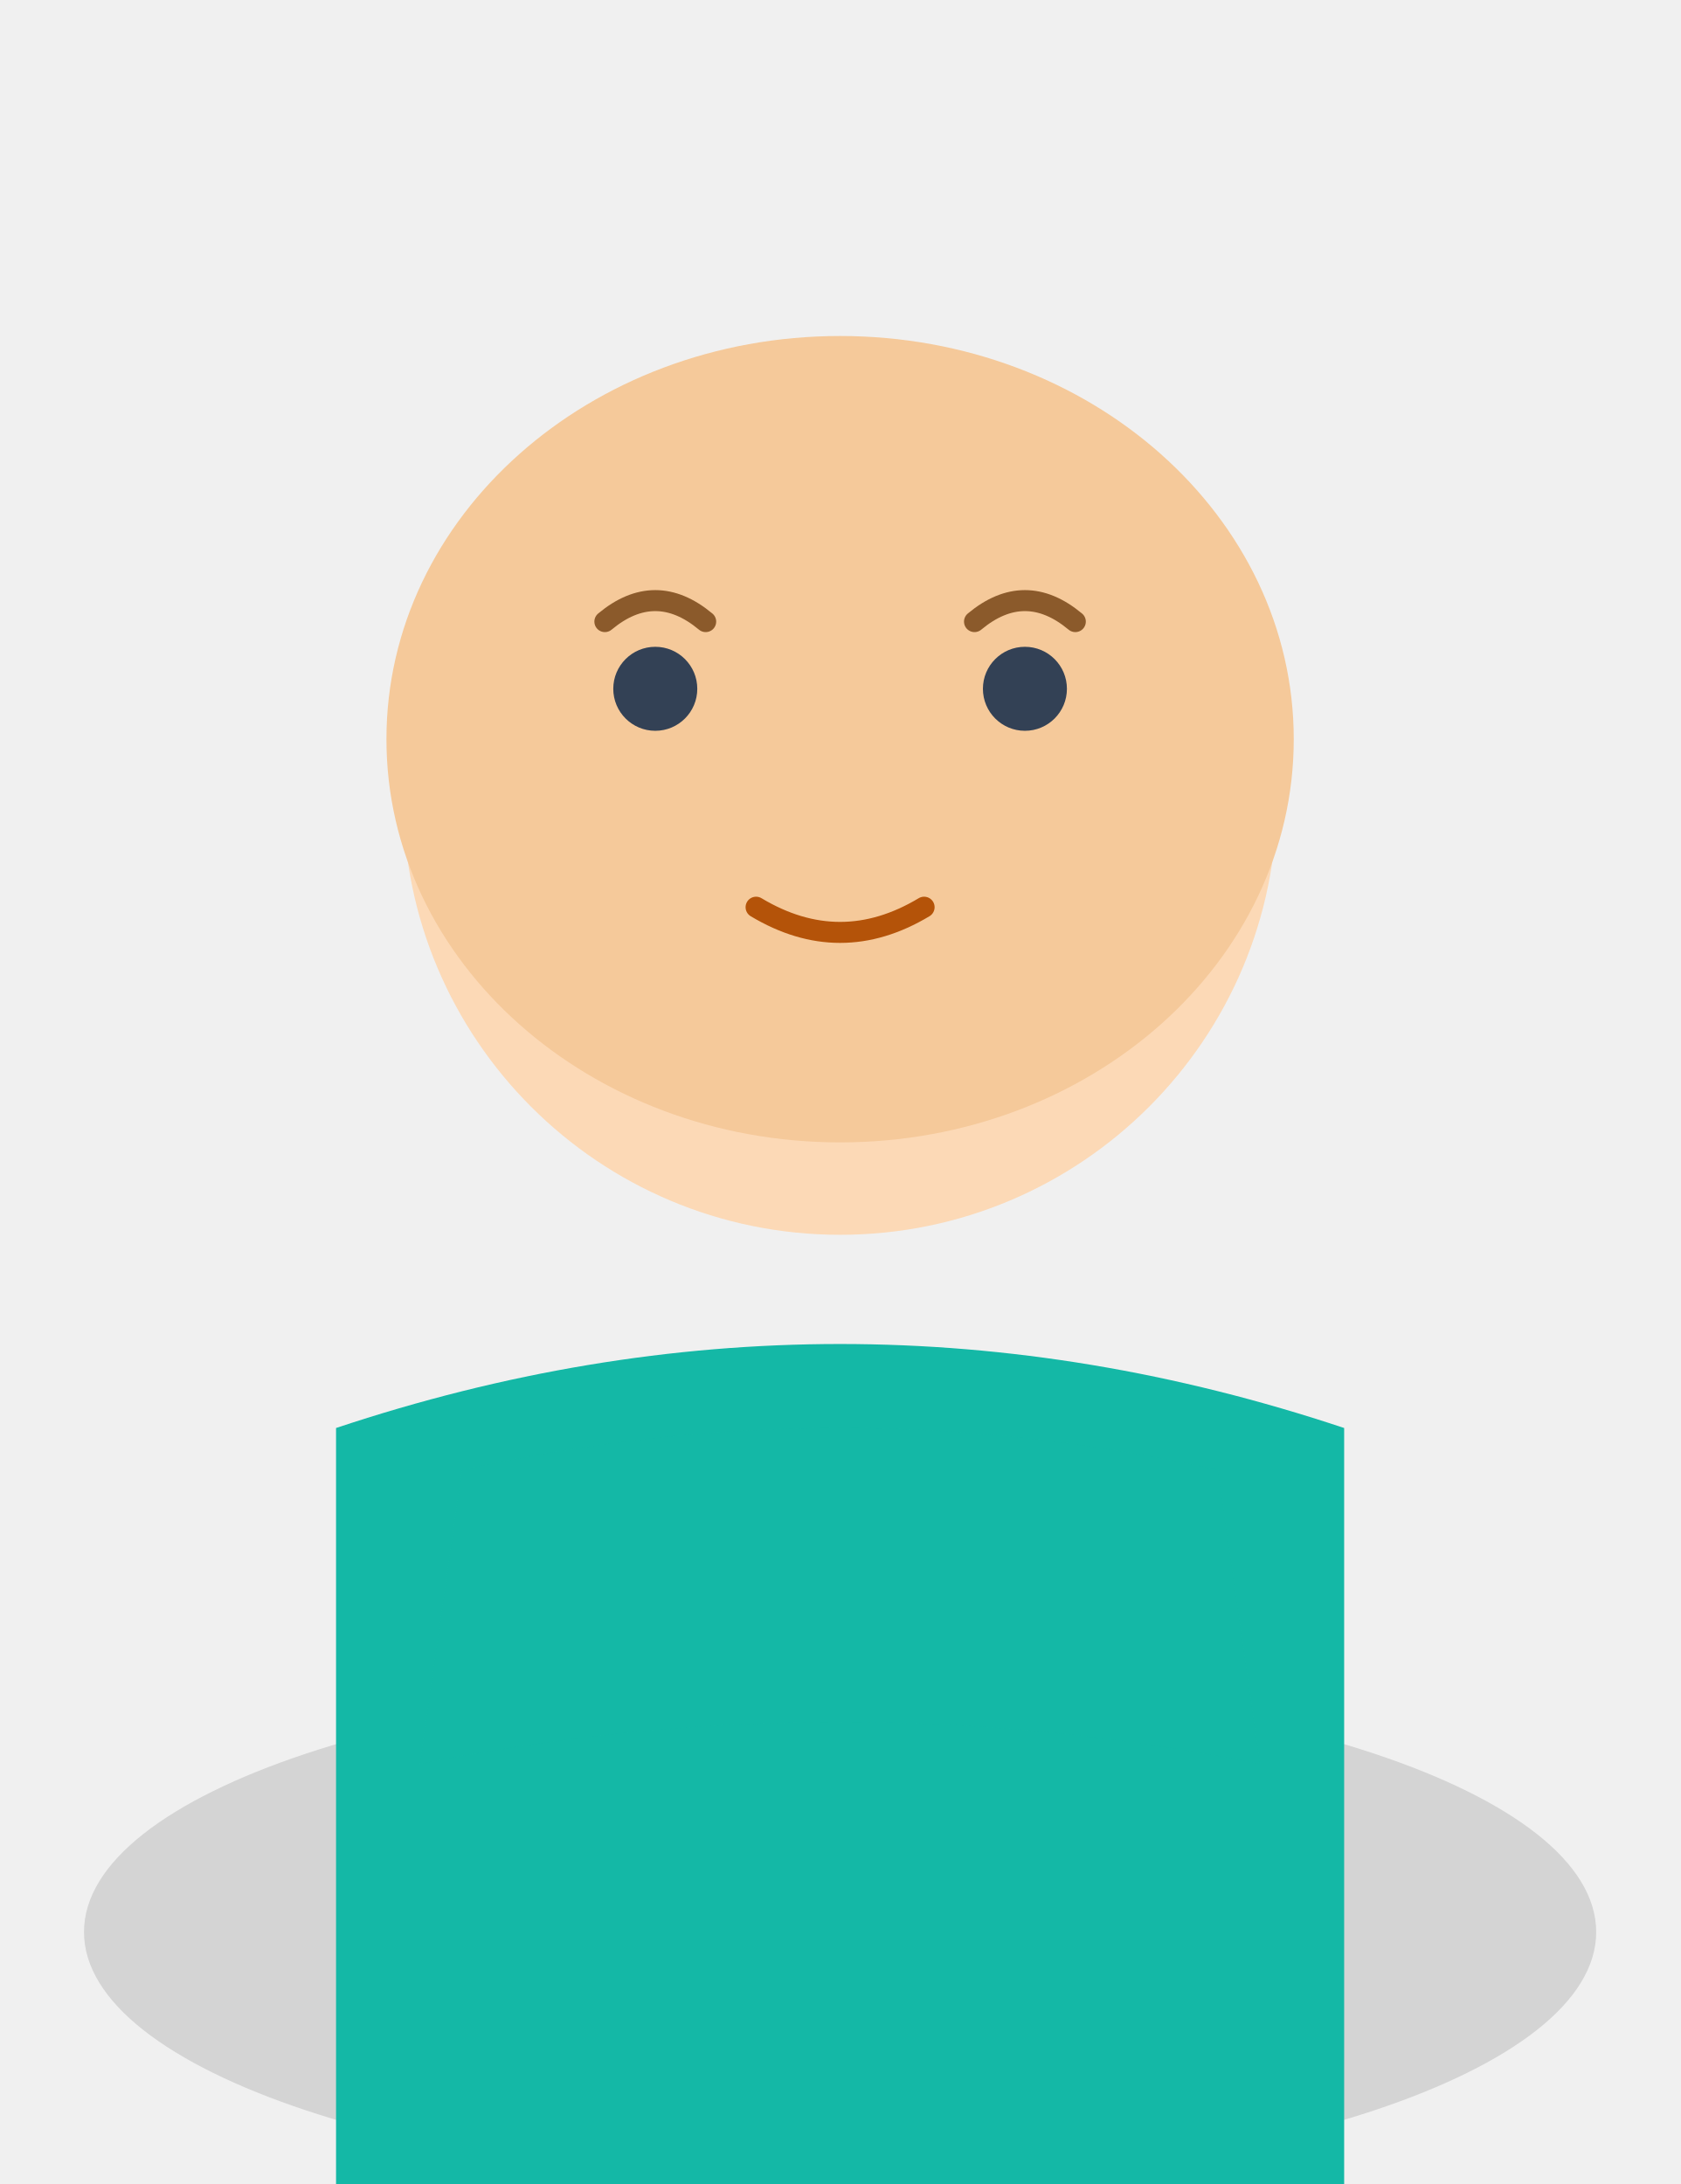
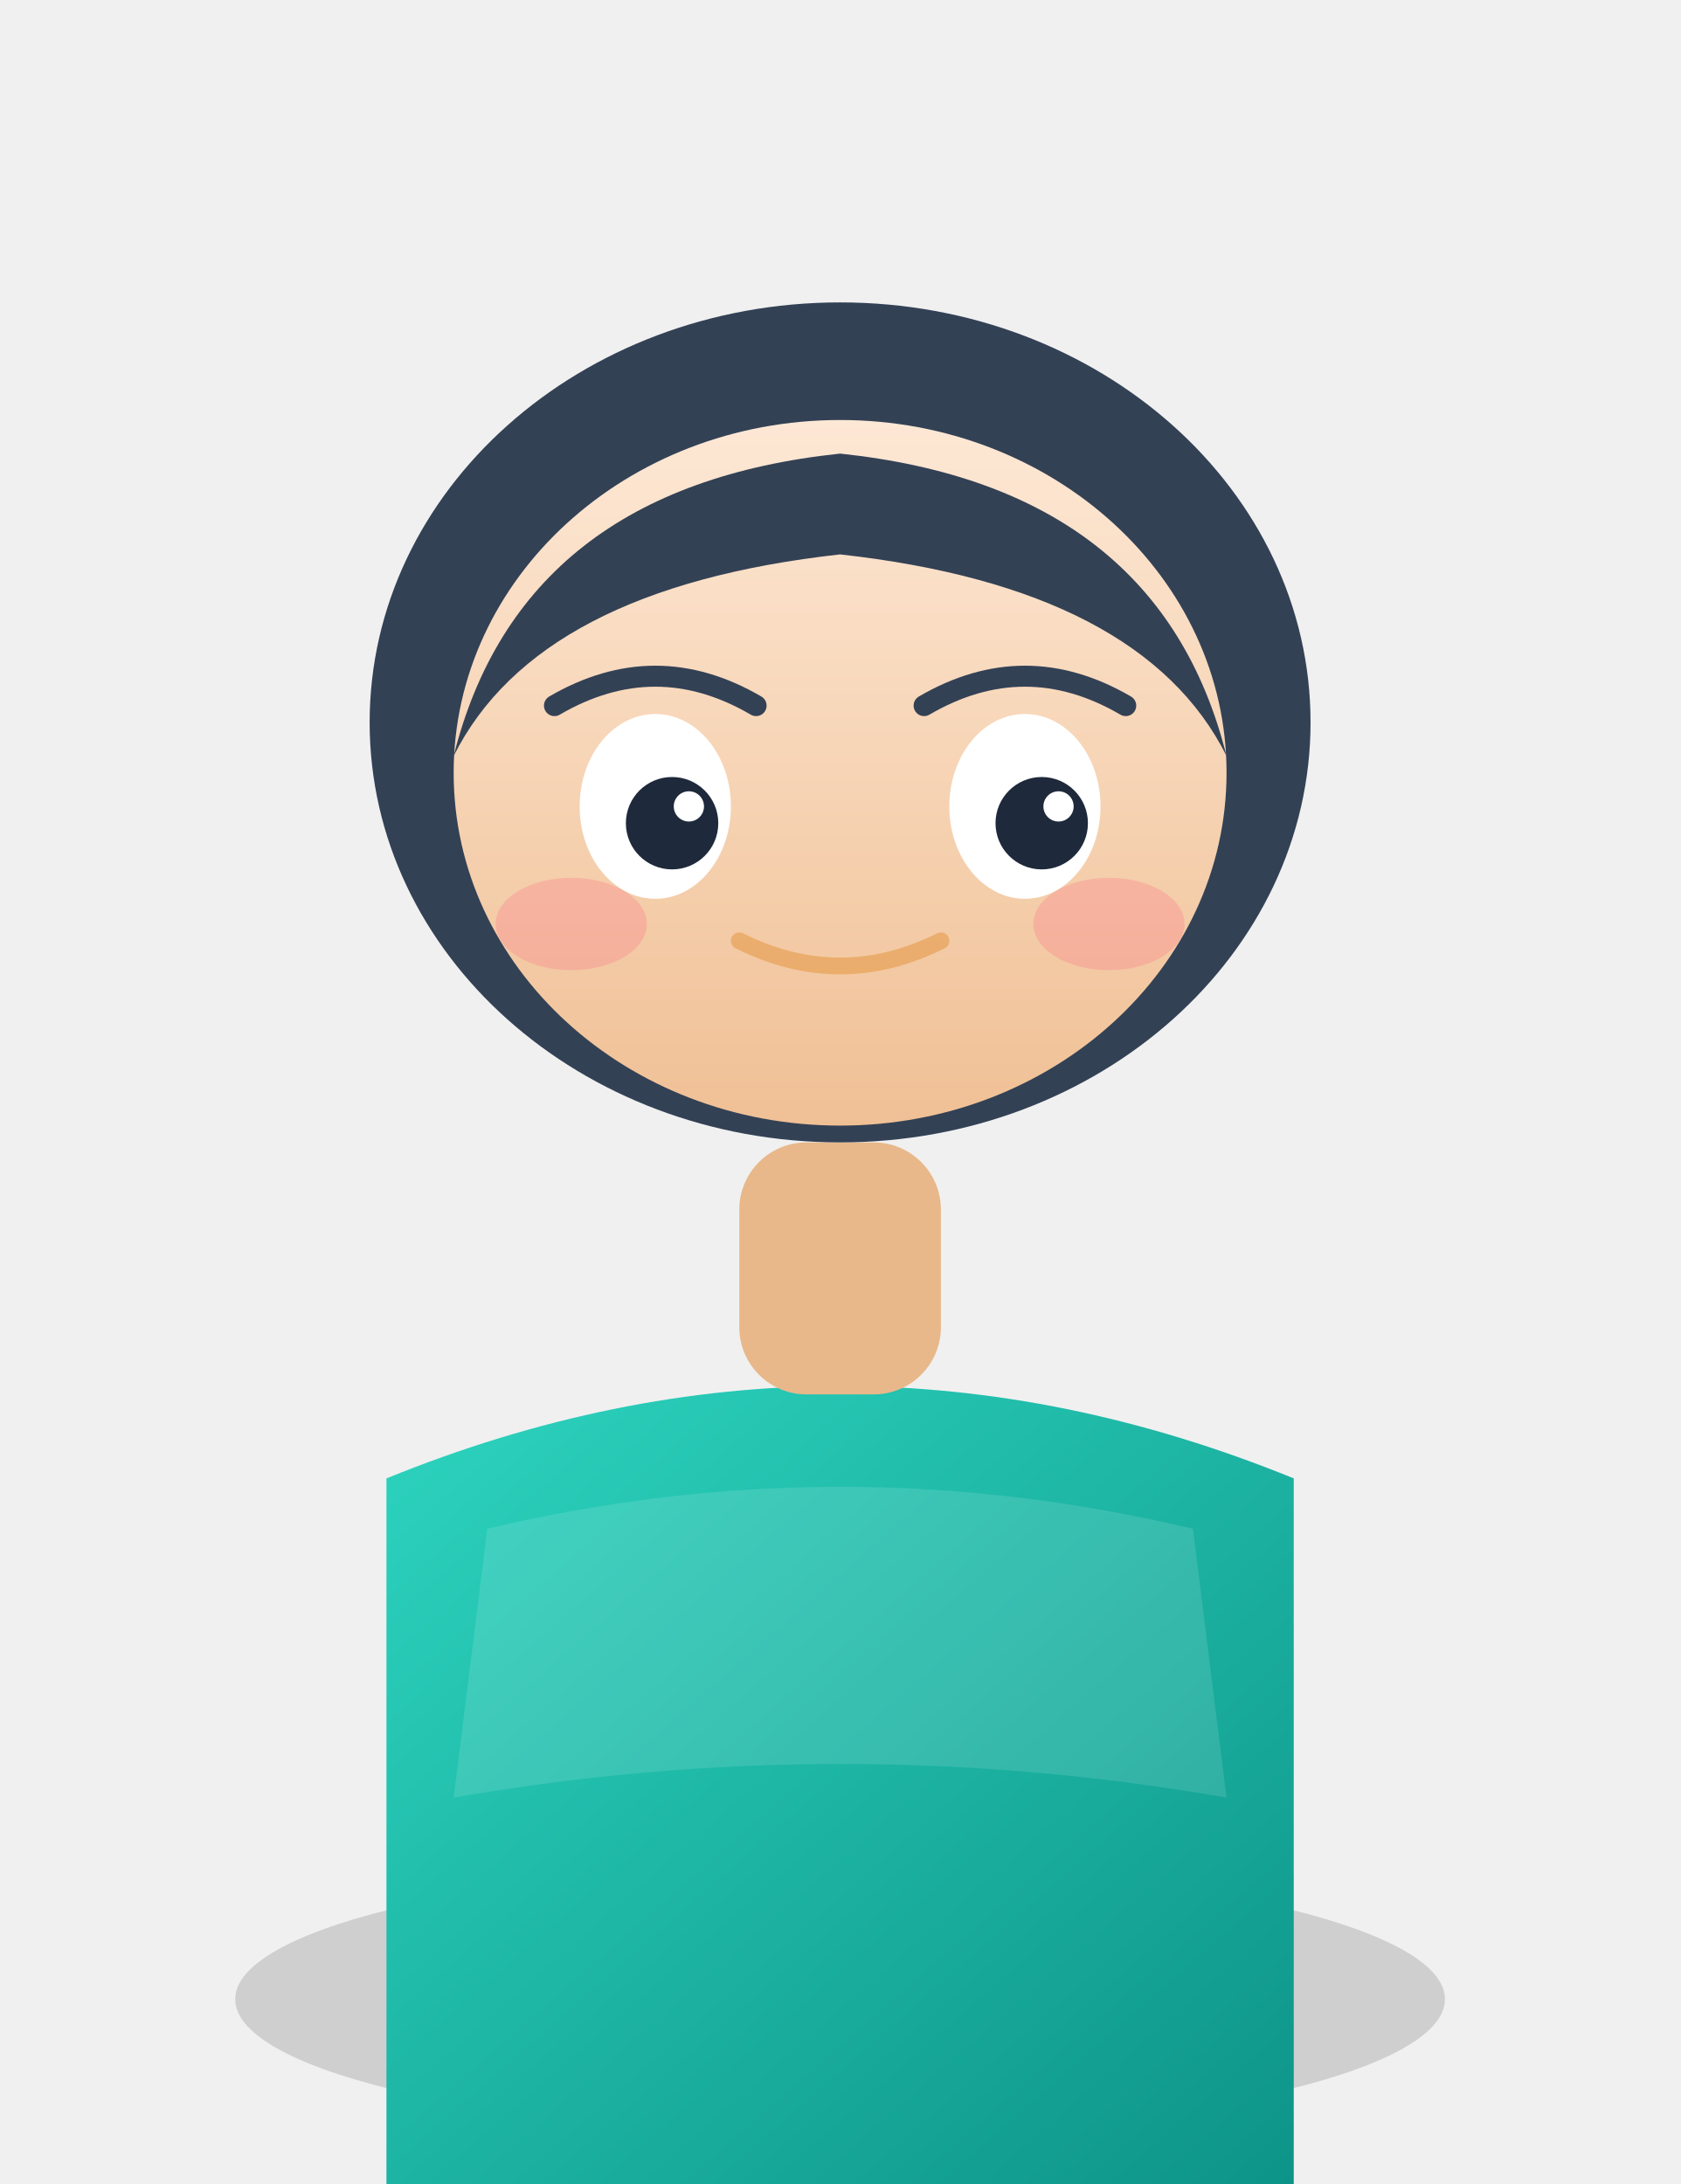
<svg xmlns="http://www.w3.org/2000/svg" viewBox="0 0 200 260" role="img" aria-label="default avatar">
-   <ellipse cx="100" cy="230" rx="90" ry="30" fill="#000" opacity="0.12" />
-   <path d="M40,260 L40,170 Q100,150 160,170 L160,260 Z" fill="#14b8a6" />
-   <path d="M55,175 Q100,165 145,175 L150,210 Q100,200 50,210 Z" fill="#14b8a6" opacity="0.85" />
-   <circle cx="100" cy="95" r="52" fill="#fcd9b6" />
-   <ellipse cx="100" cy="88" rx="54" ry="48" fill="#f5c99a" />
-   <circle cx="78" cy="82" r="5" fill="#334155" />
-   <circle cx="122" cy="82" r="5" fill="#334155" />
-   <path d="M72,74 Q78,69 84,74" stroke="#8b5a2b" stroke-width="2.5" fill="none" stroke-linecap="round" />
-   <path d="M116,74 Q122,69 128,74" stroke="#8b5a2b" stroke-width="2.5" fill="none" stroke-linecap="round" />
-   <path d="M90,108 Q100,114 110,108" stroke="#b45309" stroke-width="2.5" fill="none" stroke-linecap="round" />
+   <defs>
+     <linearGradient id="skin" x1="0%" y1="0%" x2="0%" y2="100%">
+       <stop offset="0%" stop-color="#fde8d5" />
+       <stop offset="100%" stop-color="#f0c095" />
+     </linearGradient>
+     <linearGradient id="outfit" x1="0%" y1="0%" x2="100%" y2="100%">
+       <stop offset="0%" stop-color="#2dd4bf" />
+       <stop offset="100%" stop-color="#0d9488" />
+     </linearGradient>
+   </defs>
+   <ellipse cx="100" cy="238" rx="72" ry="16" fill="#000" opacity="0.14" />
+   <path d="M46 260 L46 176 Q100 154 154 176 L154 260 Z" fill="url(#outfit)" />
+   <path d="M58 182 Q100 172 142 182 L146 214 Q100 206 54 214 Z" fill="#fff" opacity="0.12" />
+   <rect x="88" y="136" width="24" height="30" rx="8" fill="#e8b88a" />
+   <ellipse cx="100" cy="86" rx="56" ry="50" fill="#334155" />
+   <ellipse cx="100" cy="92" rx="46" ry="42" fill="url(#skin)" />
+   <path d="M54 90 Q62 58 100 54 Q138 58 146 90 Q136 70 100 66 Q64 70 54 90" fill="#334155" />
+   <ellipse cx="78" cy="96" rx="9" ry="11" fill="#fff" />
+   <ellipse cx="122" cy="96" rx="9" ry="11" fill="#fff" />
+   <circle cx="80" cy="98" r="5.5" fill="#1e293b" />
+   <circle cx="124" cy="98" r="5.5" fill="#1e293b" />
+   <circle cx="82" cy="96" r="1.8" fill="#fff" />
+   <circle cx="126" cy="96" r="1.8" fill="#fff" />
+   <path d="M66 84 Q78 77 90 84" stroke="#334155" stroke-width="2.5" fill="none" stroke-linecap="round" />
+   <path d="M110 84 Q122 77 134 84" stroke="#334155" stroke-width="2.5" fill="none" stroke-linecap="round" />
+   <ellipse cx="68" cy="110" rx="9" ry="5.5" fill="#fb7185" opacity="0.28" />
+   <ellipse cx="132" cy="110" rx="9" ry="5.5" fill="#fb7185" opacity="0.28" />
+   <path d="M88 112 Q100 118 112 112" stroke="#d97706" stroke-width="2" fill="none" stroke-linecap="round" opacity="0.35" />
  <ellipse id="mouth-anchor" cx="100" cy="112" rx="0" ry="0" fill="none" />
</svg>
